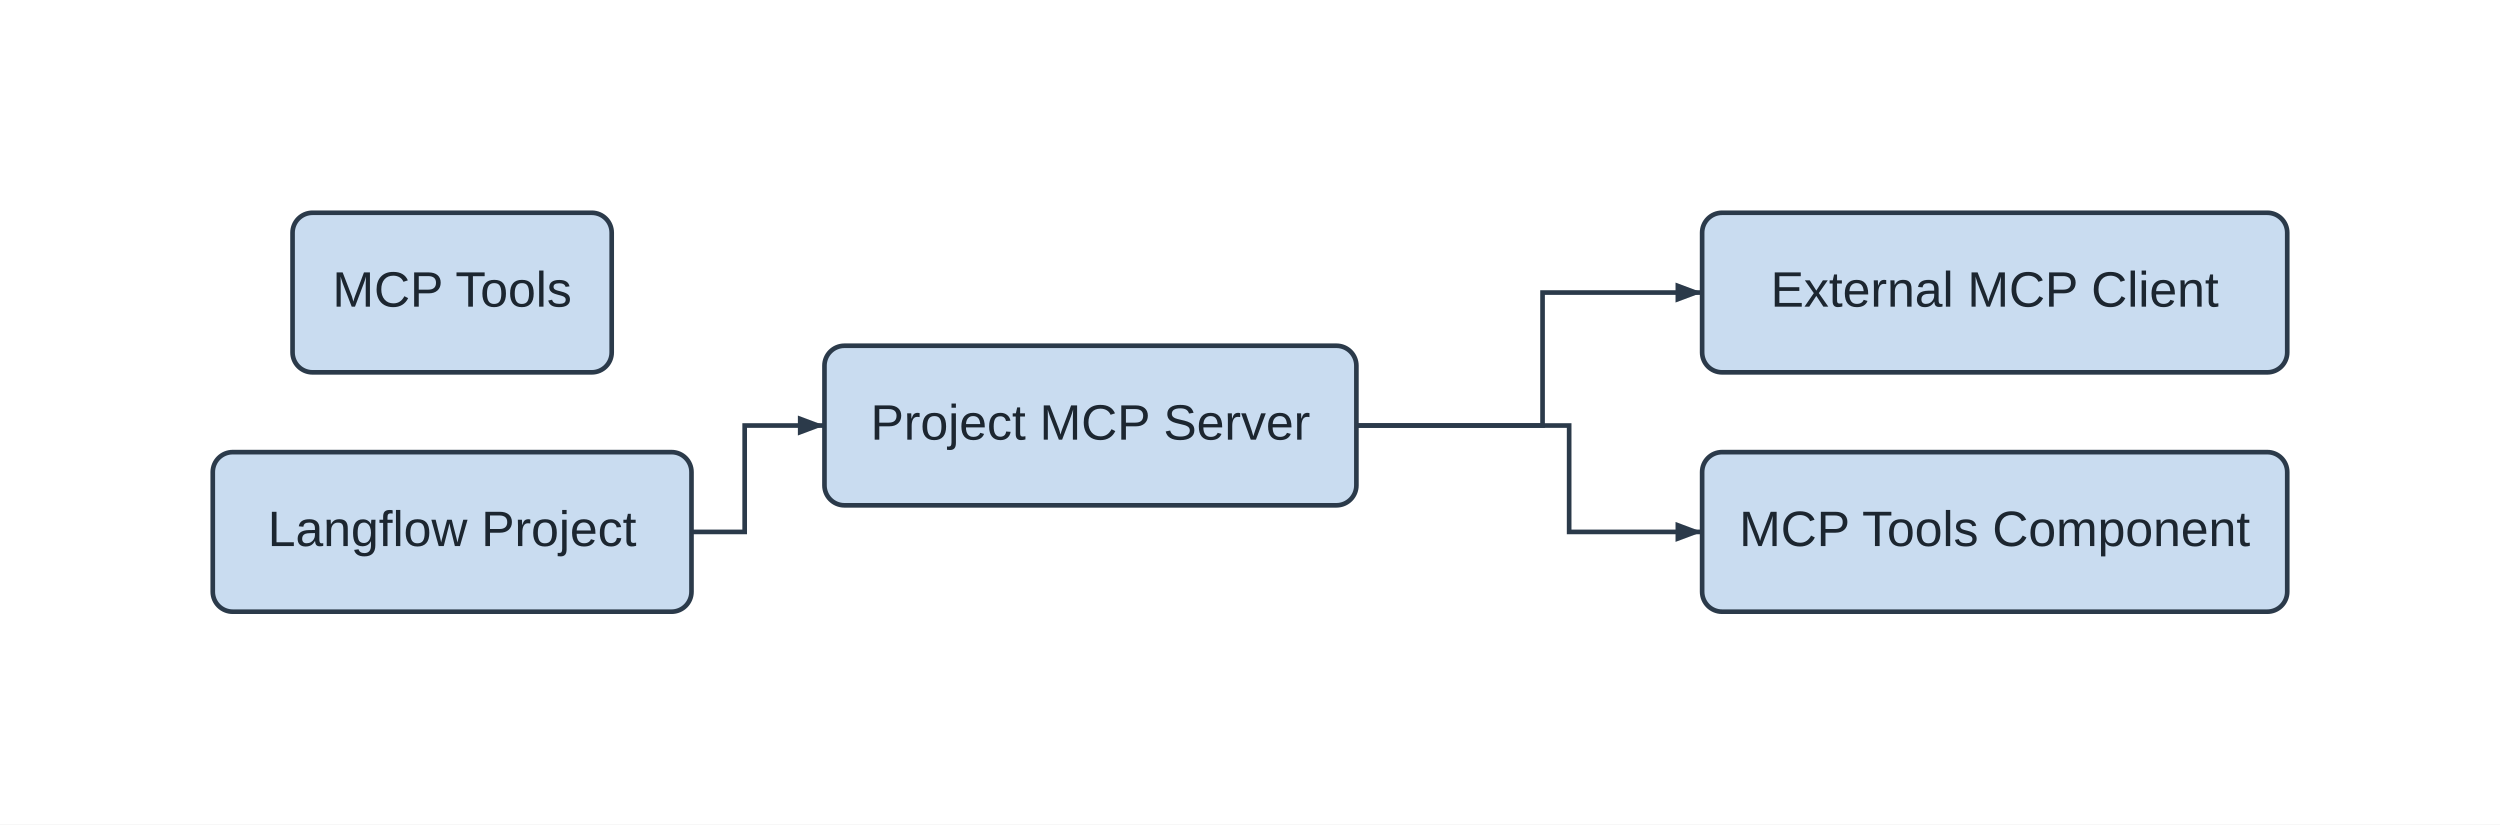
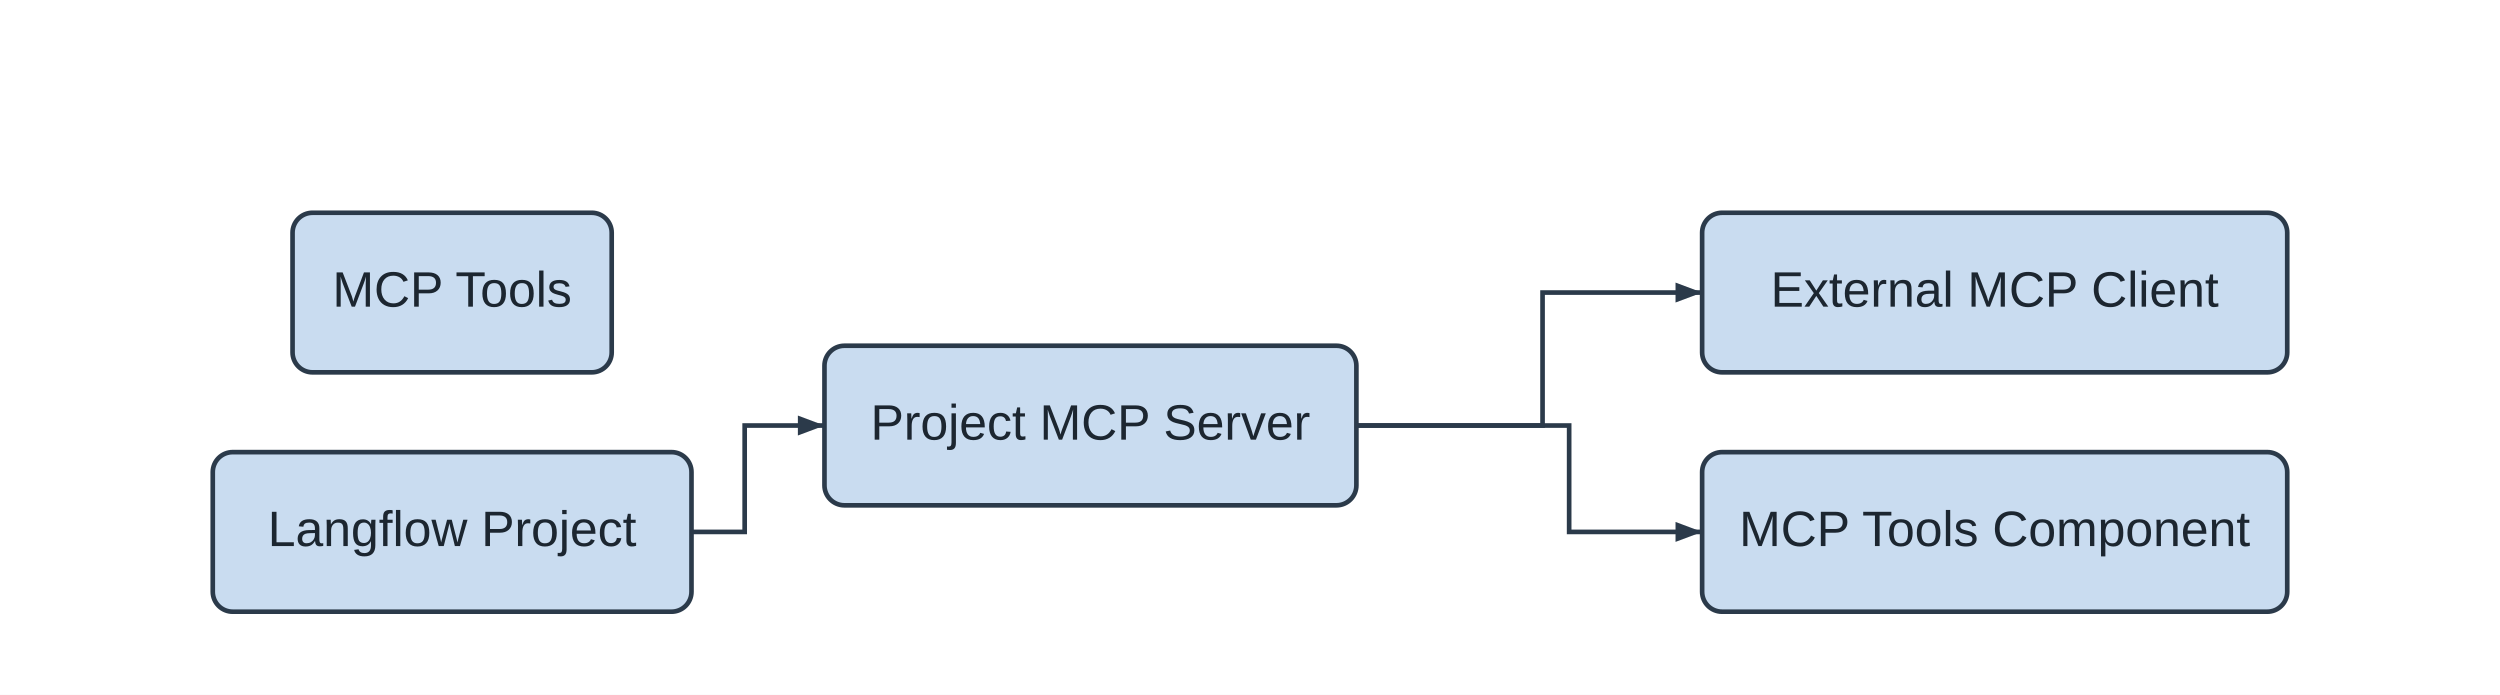
- <svg xmlns="http://www.w3.org/2000/svg" width="752" height="248" viewBox="0 0 752 248" font-family="IBM Plex Sans, Helvetica Neue, Arial, sans-serif" data-figtree="1">
-   <rect id="background" x="0" y="0" width="752" height="248" fill="#FFFFFF" data-role="background" />
-   <defs>
+ <svg xmlns="http://www.w3.org/2000/svg" width="752" height="209" viewBox="0 0 752 209" font-family="IBM Plex Sans, Helvetica Neue, Arial, sans-serif" data-figtree="1">
+   <rect id="background" x="0" y="0" width="752" height="209" fill="#FFFFFF" data-role="background" />
+   <defs id="e2-defs">
    <marker id="figtree-arrow" markerWidth="8" markerHeight="6" refX="8" refY="3" orient="auto" markerUnits="userSpaceOnUse">
-       <path d="M0,0 L8,3 L0,6 z" fill="#2B3A4A" />
+       <path d="M0,0 L8,3 L0,6 z" fill="#2B3A4A" id="e3-path" />
    </marker>
  </defs>
  <g id="n1" data-bbox="0 0 752 248">
    <g id="n2" transform="translate(32,32)" data-bbox="32 32 408 184" data-label="MCP Tools, Langflow Project, Project MCP Server">
      <g id="n4" transform="translate(56,32)" data-bbox="56 32 96 48" data-label="MCP Tools">
        <rect id="n4.block" x="0" y="0" width="96" height="48" fill="#C9DCF0" stroke="#2B3A4A" stroke-width="1.4" data-role="block" rx="6" data-component="MCP Tools" />
        <text id="n4.label" x="48" y="24" font-family="IBM Plex Sans, Helvetica Neue, Arial, sans-serif" font-size="15" text-anchor="middle" dominant-baseline="middle" fill="#1C2630" data-kind="label" data-max-width="96">MCP Tools</text>
      </g>
      <g id="n5" transform="translate(32,104)" data-bbox="32 104 144 48" data-label="Langflow Project">
        <rect id="n5.block" x="0" y="0" width="144" height="48" fill="#C9DCF0" stroke="#2B3A4A" stroke-width="1.4" data-role="block" rx="6" data-component="Langflow Project" />
        <text id="n5.label" x="72" y="24" font-family="IBM Plex Sans, Helvetica Neue, Arial, sans-serif" font-size="15" text-anchor="middle" dominant-baseline="middle" fill="#1C2630" data-kind="label" data-max-width="144">Langflow Project</text>
      </g>
      <g id="n6" transform="translate(216,72)" data-bbox="216 72 160 48" data-label="Project MCP Server">
        <rect id="n6.block" x="0" y="0" width="160" height="48" fill="#C9DCF0" stroke="#2B3A4A" stroke-width="1.4" data-role="block" rx="6" data-component="Project MCP Server" />
        <text id="n6.label" x="80" y="24" font-family="IBM Plex Sans, Helvetica Neue, Arial, sans-serif" font-size="15" text-anchor="middle" dominant-baseline="middle" fill="#1C2630" data-kind="label" data-max-width="160">Project MCP Server</text>
      </g>
      <path id="n2.arrow0" d="M176,128 H192 V96 H216" fill="none" stroke="#2B3A4A" stroke-width="1.4" data-flow="data" marker-end="url(#figtree-arrow)" data-from="n5.right" data-to="n6.left" />
    </g>
    <g id="n3" transform="translate(480,32)" data-bbox="480 32 240 184" data-label="External MCP Client, MCP Tools Component">
      <g id="n7" transform="translate(32,32)" data-bbox="32 32 176 48" data-label="External MCP Client">
        <rect id="n7.block" x="0" y="0" width="176" height="48" fill="#C9DCF0" stroke="#2B3A4A" stroke-width="1.4" data-role="block" rx="6" data-component="External MCP Client" />
        <text id="n7.label" x="88" y="24" font-family="IBM Plex Sans, Helvetica Neue, Arial, sans-serif" font-size="15" text-anchor="middle" dominant-baseline="middle" fill="#1C2630" data-kind="label" data-max-width="176">External MCP Client</text>
      </g>
      <g id="n8" transform="translate(32,104)" data-bbox="32 104 176 48" data-label="MCP Tools Component">
        <rect id="n8.block" x="0" y="0" width="176" height="48" fill="#C9DCF0" stroke="#2B3A4A" stroke-width="1.4" data-role="block" rx="6" data-component="MCP Tools Component" />
        <text id="n8.label" x="88" y="24" font-family="IBM Plex Sans, Helvetica Neue, Arial, sans-serif" font-size="15" text-anchor="middle" dominant-baseline="middle" fill="#1C2630" data-kind="label" data-max-width="176">MCP Tools Component</text>
      </g>
    </g>
    <path id="n1.arrow0" d="M408,128 H464 V88 H512" fill="none" stroke="#2B3A4A" stroke-width="1.4" data-flow="data" marker-end="url(#figtree-arrow)" data-from="n6.right" data-to="n7.left" />
    <path id="n1.arrow1" d="M408,128 H472 V160 H512" fill="none" stroke="#2B3A4A" stroke-width="1.4" data-flow="data" marker-end="url(#figtree-arrow)" data-from="n6.right" data-to="n8.left" />
  </g>
</svg>
